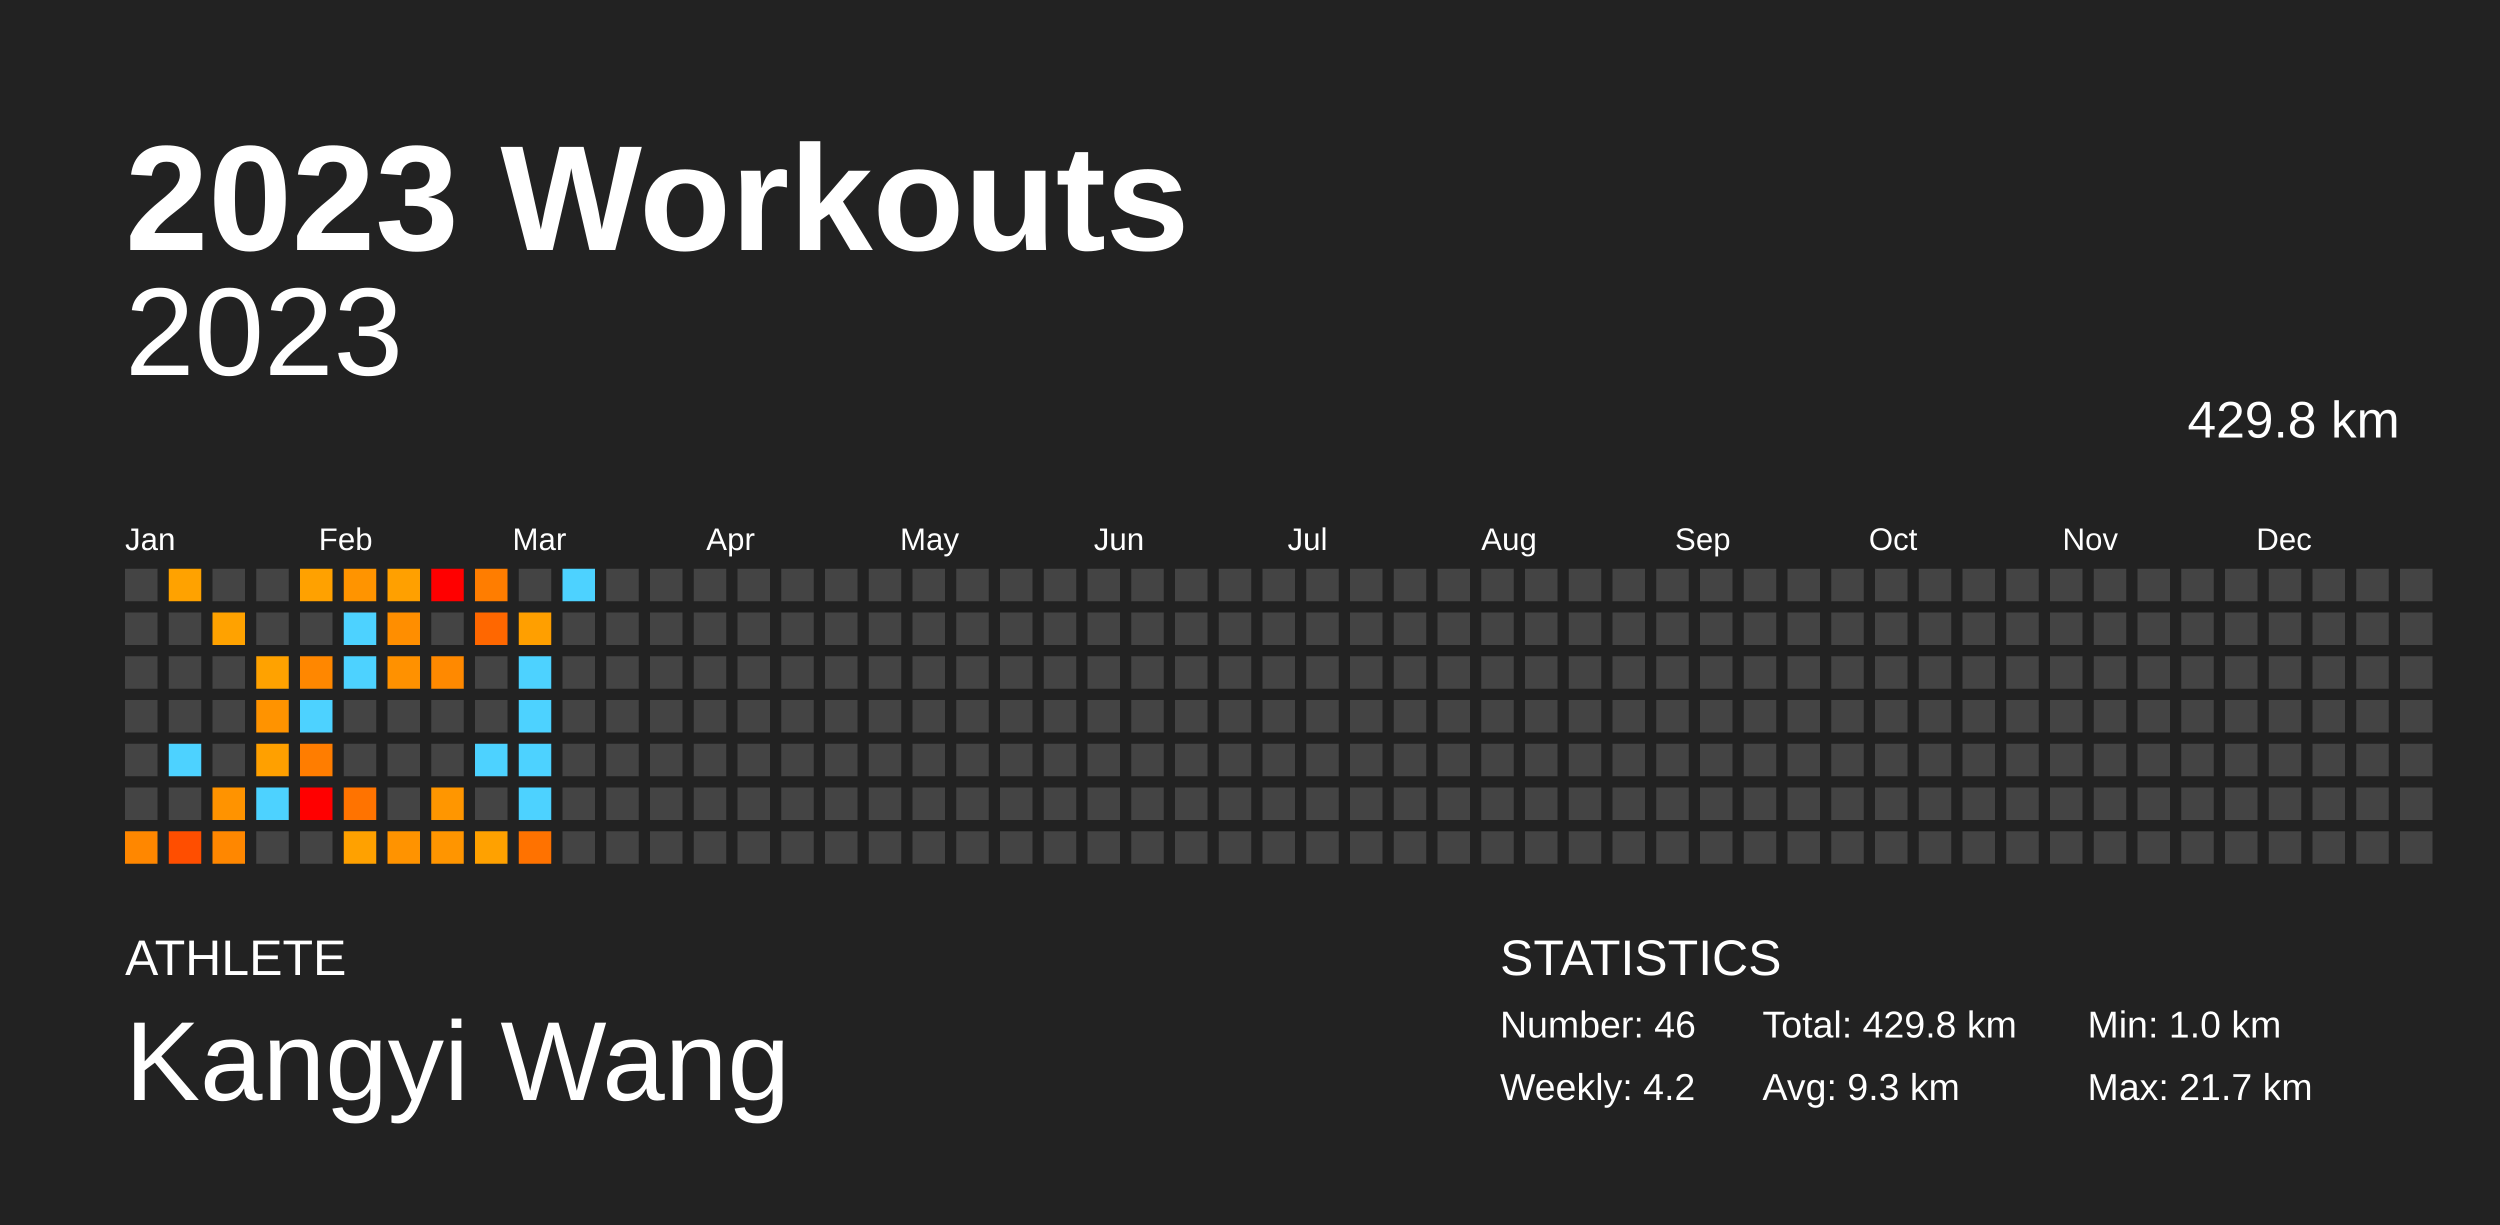
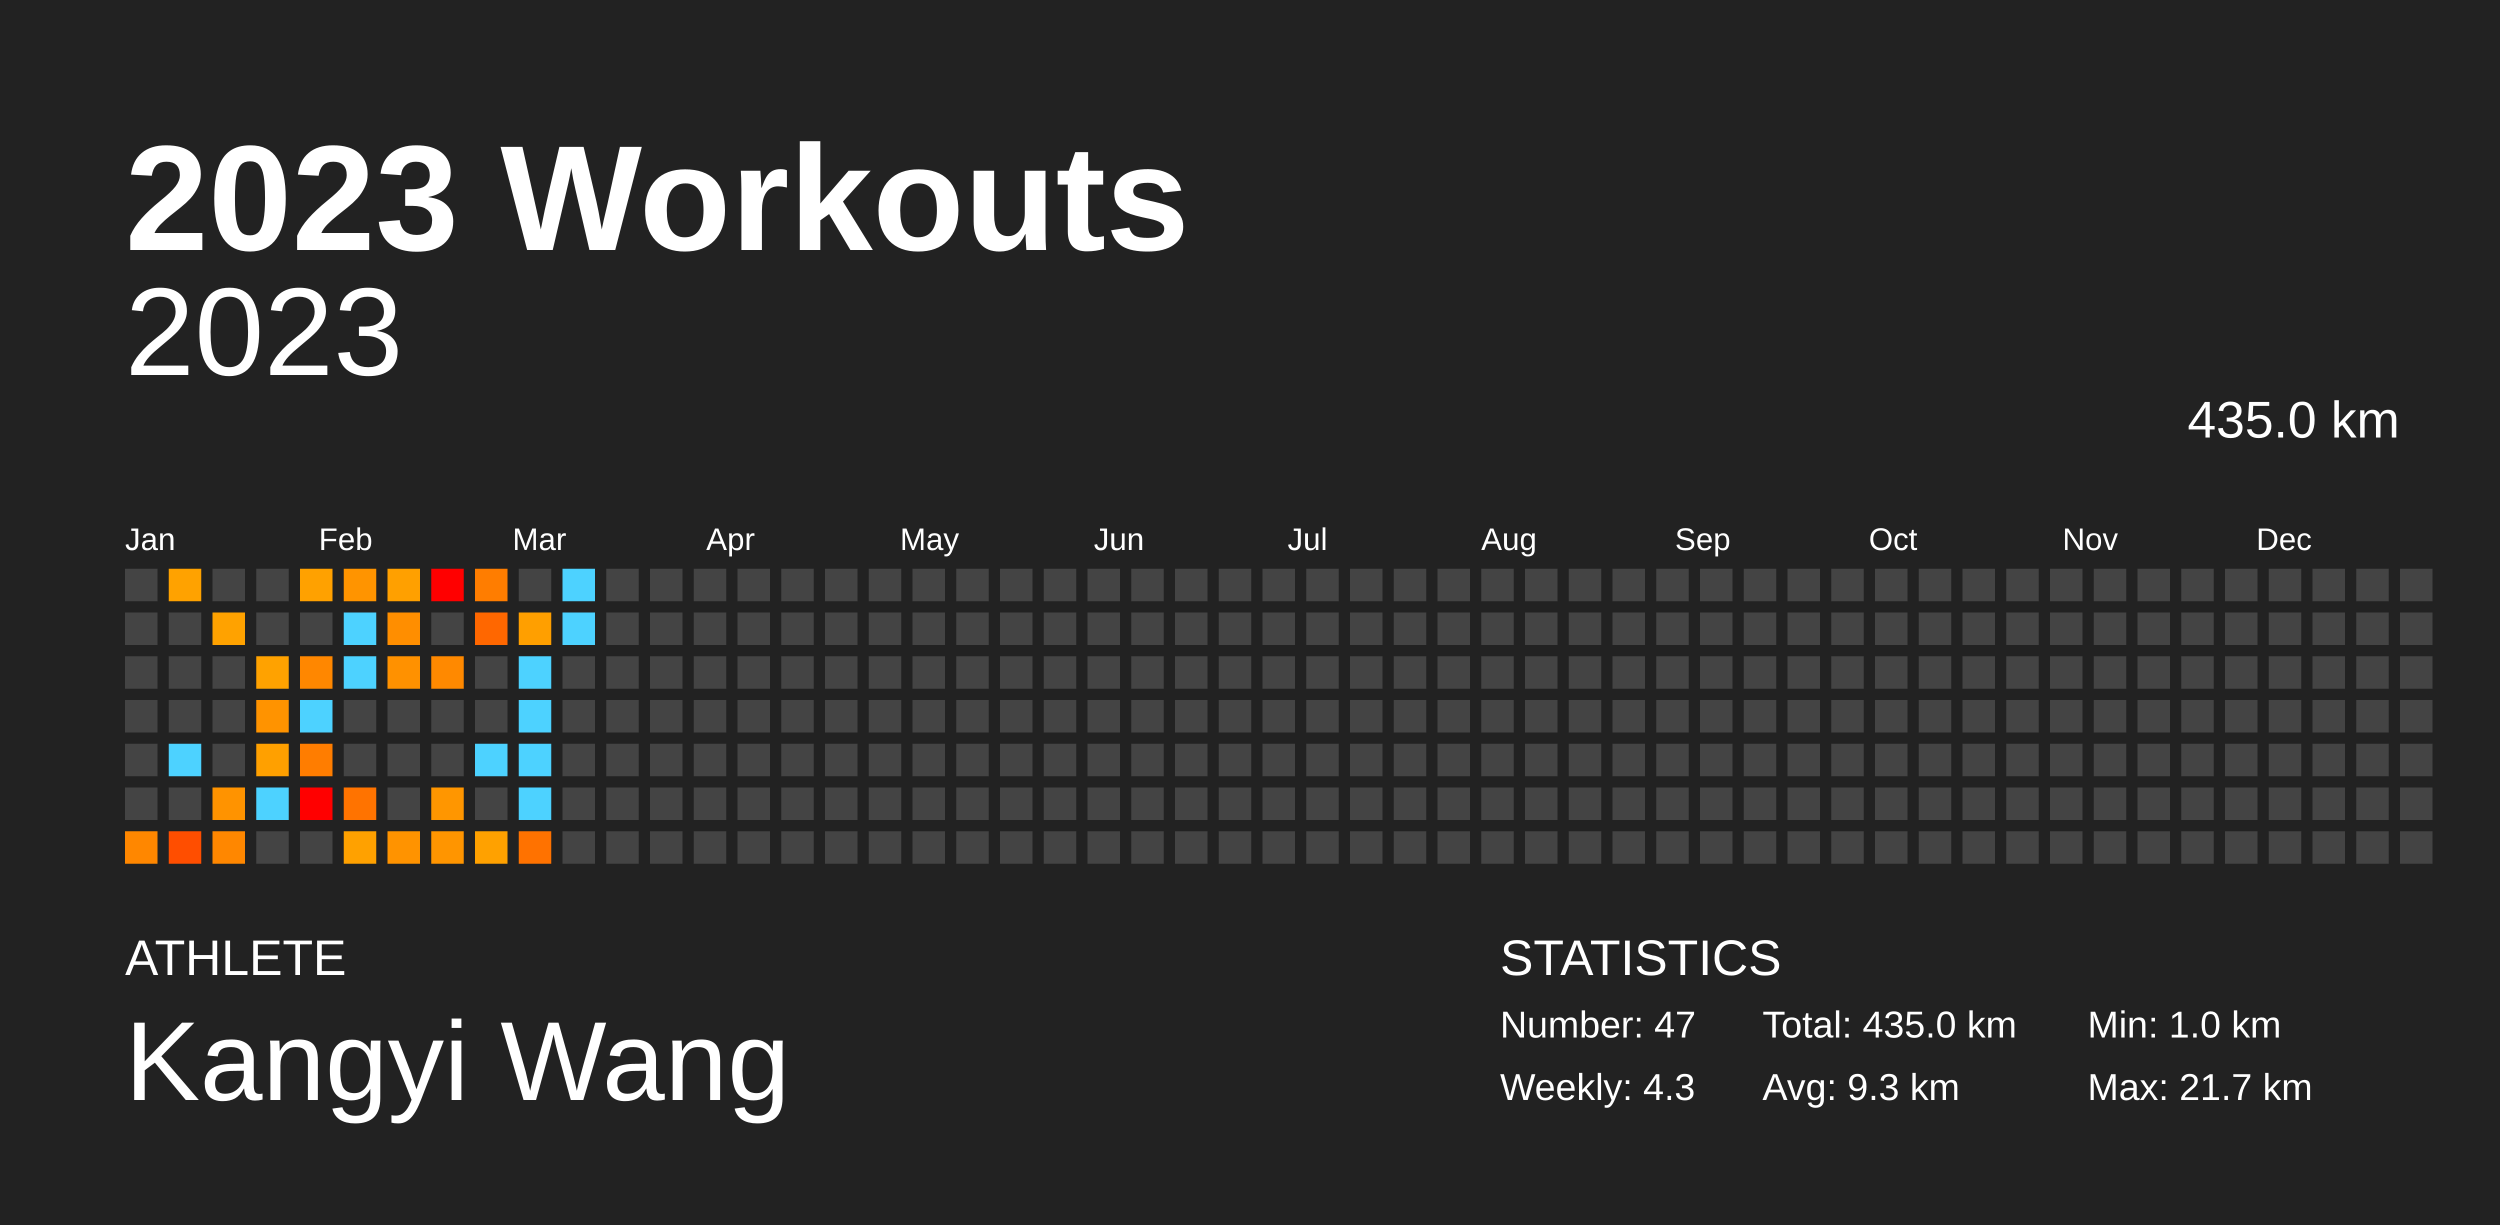
<svg xmlns="http://www.w3.org/2000/svg" baseProfile="full" height="98mm" version="1.1" viewBox="0,0,200,98" width="200mm">
  <defs />
  <rect fill="#222222" height="98" width="200" x="0" y="0" />
  <text fill="#FFFFFF" style="font-size:12px; font-family:Arial; font-weight:bold;" x="10" y="20">2023 Workouts</text>
  <text fill="#FFFFFF" style="font-size:4px; font-family:Arial" x="10" y="78">ATHLETE</text>
  <text fill="#FFFFFF" style="font-size:9px; font-family:Arial" x="10" y="88">Kangyi Wang</text>
  <text fill="#FFFFFF" style="font-size:4px; font-family:Arial" x="120" y="78">STATISTICS</text>
-   <text fill="#FFFFFF" style="font-size:3px; font-family:Arial" x="120" y="83">Number: 46</text>
-   <text fill="#FFFFFF" style="font-size:3px; font-family:Arial" x="120" y="88">Weekly: 4.2</text>
-   <text fill="#FFFFFF" style="font-size:3px; font-family:Arial" x="141" y="83">Total: 429.8 km</text>
+   <text fill="#FFFFFF" style="font-size:3px; font-family:Arial" x="120" y="83">Number: 47</text>
+   <text fill="#FFFFFF" style="font-size:3px; font-family:Arial" x="120" y="88">Weekly: 4.3</text>
+   <text fill="#FFFFFF" style="font-size:3px; font-family:Arial" x="141" y="83">Total: 435.0 km</text>
  <text fill="#FFFFFF" style="font-size:3px; font-family:Arial" x="141" y="88">Avg: 9.3 km</text>
  <text fill="#FFFFFF" style="font-size:3px; font-family:Arial" x="167" y="83">Min: 1.0 km</text>
  <text fill="#FFFFFF" style="font-size:3px; font-family:Arial" x="167" y="88">Max: 21.7 km</text>
  <text alignment-baseline="hanging" fill="#FFFFFF" style="font-size:10.0px; font-family:Arial;" x="10" y="30">2023</text>
-   <text alignment-baseline="hanging" fill="#FFFFFF" style="font-size:4.125px; font-family:Arial;" x="175" y="35">429.8 km</text>
+   <text alignment-baseline="hanging" fill="#FFFFFF" style="font-size:4.125px; font-family:Arial;" x="175" y="35">435.0 km</text>
  <text fill="#FFFFFF" style="font-size:2.5px; font-family:Arial" x="10.0" y="44">Jan</text>
  <text fill="#FFFFFF" style="font-size:2.5px; font-family:Arial" x="25.5" y="44">Feb</text>
  <text fill="#FFFFFF" style="font-size:2.5px; font-family:Arial" x="41.0" y="44">Mar</text>
  <text fill="#FFFFFF" style="font-size:2.5px; font-family:Arial" x="56.5" y="44">Apr</text>
  <text fill="#FFFFFF" style="font-size:2.5px; font-family:Arial" x="72.0" y="44">May</text>
  <text fill="#FFFFFF" style="font-size:2.5px; font-family:Arial" x="87.5" y="44">Jun</text>
  <text fill="#FFFFFF" style="font-size:2.5px; font-family:Arial" x="103.0" y="44">Jul</text>
  <text fill="#FFFFFF" style="font-size:2.5px; font-family:Arial" x="118.5" y="44">Aug</text>
  <text fill="#FFFFFF" style="font-size:2.5px; font-family:Arial" x="134.0" y="44">Sep</text>
  <text fill="#FFFFFF" style="font-size:2.5px; font-family:Arial" x="149.5" y="44">Oct</text>
  <text fill="#FFFFFF" style="font-size:2.5px; font-family:Arial" x="165.0" y="44">Nov</text>
  <text fill="#FFFFFF" style="font-size:2.5px; font-family:Arial" x="180.5" y="44">Dec</text>
  <rect fill="#444444" height="2.6" width="2.6" x="10.0" y="45.5" />
  <rect fill="#444444" height="2.6" width="2.6" x="10.0" y="49.0" />
  <rect fill="#444444" height="2.6" width="2.6" x="10.0" y="52.5" />
  <rect fill="#444444" height="2.6" width="2.6" x="10.0" y="56.0" />
  <rect fill="#444444" height="2.6" width="2.6" x="10.0" y="59.5" />
  <rect fill="#444444" height="2.6" width="2.6" x="10.0" y="63.0" />
  <rect fill="#ff8700" height="2.6" width="2.6" x="10.0" y="66.5" />
  <rect fill="#ffa200" height="2.6" width="2.6" x="13.5" y="45.5" />
  <rect fill="#444444" height="2.6" width="2.6" x="13.5" y="49.0" />
  <rect fill="#444444" height="2.6" width="2.6" x="13.5" y="52.5" />
  <rect fill="#444444" height="2.6" width="2.6" x="13.5" y="56.0" />
  <rect fill="#4dd2ff" height="2.6" width="2.6" x="13.5" y="59.5" />
  <rect fill="#444444" height="2.6" width="2.6" x="13.5" y="63.0" />
  <rect fill="#ff4e00" height="2.6" width="2.6" x="13.5" y="66.5" />
  <rect fill="#444444" height="2.6" width="2.6" x="17.0" y="45.5" />
  <rect fill="#ffa200" height="2.6" width="2.6" x="17.0" y="49.0" />
  <rect fill="#444444" height="2.6" width="2.6" x="17.0" y="52.5" />
  <rect fill="#444444" height="2.6" width="2.6" x="17.0" y="56.0" />
  <rect fill="#444444" height="2.6" width="2.6" x="17.0" y="59.5" />
  <rect fill="#ff9300" height="2.6" width="2.6" x="17.0" y="63.0" />
  <rect fill="#ff8700" height="2.6" width="2.6" x="17.0" y="66.5" />
  <rect fill="#444444" height="2.6" width="2.6" x="20.5" y="45.5" />
  <rect fill="#444444" height="2.6" width="2.6" x="20.5" y="49.0" />
  <rect fill="#ffa200" height="2.6" width="2.6" x="20.5" y="52.5" />
  <rect fill="#ff9300" height="2.6" width="2.6" x="20.5" y="56.0" />
  <rect fill="#ffa000" height="2.6" width="2.6" x="20.5" y="59.5" />
  <rect fill="#4dd2ff" height="2.6" width="2.6" x="20.5" y="63.0" />
  <rect fill="#444444" height="2.6" width="2.6" x="20.5" y="66.5" />
  <rect fill="#ffa100" height="2.6" width="2.6" x="24.0" y="45.5" />
  <rect fill="#444444" height="2.6" width="2.6" x="24.0" y="49.0" />
  <rect fill="#ff8700" height="2.6" width="2.6" x="24.0" y="52.5" />
  <rect fill="#4dd2ff" height="2.6" width="2.6" x="24.0" y="56.0" />
  <rect fill="#ff7d00" height="2.6" width="2.6" x="24.0" y="59.5" />
  <rect fill="red" height="2.6" width="2.6" x="24.0" y="63.0" />
  <rect fill="#444444" height="2.6" width="2.6" x="24.0" y="66.5" />
  <rect fill="#ff9400" height="2.6" width="2.6" x="27.5" y="45.5" />
  <rect fill="#4dd2ff" height="2.6" width="2.6" x="27.5" y="49.0" />
  <rect fill="#4dd2ff" height="2.6" width="2.6" x="27.5" y="52.5" />
  <rect fill="#444444" height="2.6" width="2.6" x="27.5" y="56.0" />
  <rect fill="#444444" height="2.6" width="2.6" x="27.5" y="59.5" />
  <rect fill="#ff7300" height="2.6" width="2.6" x="27.5" y="63.0" />
  <rect fill="#ffa100" height="2.6" width="2.6" x="27.5" y="66.5" />
  <rect fill="#ffa000" height="2.6" width="2.6" x="31.0" y="45.5" />
  <rect fill="#ff8e00" height="2.6" width="2.6" x="31.0" y="49.0" />
  <rect fill="#ff9100" height="2.6" width="2.6" x="31.0" y="52.5" />
  <rect fill="#444444" height="2.6" width="2.6" x="31.0" y="56.0" />
  <rect fill="#444444" height="2.6" width="2.6" x="31.0" y="59.5" />
  <rect fill="#444444" height="2.6" width="2.6" x="31.0" y="63.0" />
  <rect fill="#ff9300" height="2.6" width="2.6" x="31.0" y="66.5" />
  <rect fill="red" height="2.6" width="2.6" x="34.5" y="45.5" />
  <rect fill="#444444" height="2.6" width="2.6" x="34.5" y="49.0" />
  <rect fill="#ff8900" height="2.6" width="2.6" x="34.5" y="52.5" />
  <rect fill="#444444" height="2.6" width="2.6" x="34.5" y="56.0" />
  <rect fill="#444444" height="2.6" width="2.6" x="34.5" y="59.5" />
  <rect fill="#ff9600" height="2.6" width="2.6" x="34.5" y="63.0" />
  <rect fill="#ff9500" height="2.6" width="2.6" x="34.5" y="66.5" />
  <rect fill="#ff7d00" height="2.6" width="2.6" x="38.0" y="45.5" />
  <rect fill="#ff6700" height="2.6" width="2.6" x="38.0" y="49.0" />
  <rect fill="#444444" height="2.6" width="2.6" x="38.0" y="52.5" />
  <rect fill="#444444" height="2.6" width="2.6" x="38.0" y="56.0" />
  <rect fill="#4dd2ff" height="2.6" width="2.6" x="38.0" y="59.5" />
  <rect fill="#444444" height="2.6" width="2.6" x="38.0" y="63.0" />
  <rect fill="#ffa100" height="2.6" width="2.6" x="38.0" y="66.5" />
  <rect fill="#444444" height="2.6" width="2.6" x="41.5" y="45.5" />
  <rect fill="#ff9f00" height="2.6" width="2.6" x="41.5" y="49.0" />
  <rect fill="#4dd2ff" height="2.6" width="2.6" x="41.5" y="52.5" />
  <rect fill="#4dd2ff" height="2.6" width="2.6" x="41.5" y="56.0" />
  <rect fill="#4dd2ff" height="2.6" width="2.6" x="41.5" y="59.5" />
  <rect fill="#4dd2ff" height="2.6" width="2.6" x="41.5" y="63.0" />
  <rect fill="#ff7200" height="2.6" width="2.6" x="41.5" y="66.5" />
  <rect fill="#4dd2ff" height="2.6" width="2.6" x="45.0" y="45.5" />
-   <rect fill="#444444" height="2.6" width="2.6" x="45.0" y="49.0" />
+   <rect fill="#4dd2ff" height="2.6" width="2.6" x="45.0" y="49.0" />
  <rect fill="#444444" height="2.6" width="2.6" x="45.0" y="52.5" />
  <rect fill="#444444" height="2.6" width="2.6" x="45.0" y="56.0" />
  <rect fill="#444444" height="2.6" width="2.6" x="45.0" y="59.5" />
  <rect fill="#444444" height="2.6" width="2.6" x="45.0" y="63.0" />
  <rect fill="#444444" height="2.6" width="2.6" x="45.0" y="66.5" />
  <rect fill="#444444" height="2.6" width="2.6" x="48.5" y="45.5" />
  <rect fill="#444444" height="2.6" width="2.6" x="48.5" y="49.0" />
  <rect fill="#444444" height="2.6" width="2.6" x="48.5" y="52.5" />
  <rect fill="#444444" height="2.6" width="2.6" x="48.5" y="56.0" />
  <rect fill="#444444" height="2.6" width="2.6" x="48.5" y="59.5" />
  <rect fill="#444444" height="2.6" width="2.6" x="48.5" y="63.0" />
  <rect fill="#444444" height="2.6" width="2.6" x="48.5" y="66.5" />
  <rect fill="#444444" height="2.6" width="2.6" x="52.0" y="45.5" />
  <rect fill="#444444" height="2.6" width="2.6" x="52.0" y="49.0" />
  <rect fill="#444444" height="2.6" width="2.6" x="52.0" y="52.5" />
  <rect fill="#444444" height="2.6" width="2.6" x="52.0" y="56.0" />
  <rect fill="#444444" height="2.6" width="2.6" x="52.0" y="59.5" />
  <rect fill="#444444" height="2.6" width="2.6" x="52.0" y="63.0" />
  <rect fill="#444444" height="2.6" width="2.6" x="52.0" y="66.5" />
  <rect fill="#444444" height="2.6" width="2.6" x="55.5" y="45.5" />
  <rect fill="#444444" height="2.6" width="2.6" x="55.5" y="49.0" />
  <rect fill="#444444" height="2.6" width="2.6" x="55.5" y="52.5" />
  <rect fill="#444444" height="2.6" width="2.6" x="55.5" y="56.0" />
  <rect fill="#444444" height="2.6" width="2.6" x="55.5" y="59.5" />
  <rect fill="#444444" height="2.6" width="2.6" x="55.5" y="63.0" />
  <rect fill="#444444" height="2.6" width="2.6" x="55.5" y="66.5" />
  <rect fill="#444444" height="2.6" width="2.6" x="59.0" y="45.5" />
  <rect fill="#444444" height="2.6" width="2.6" x="59.0" y="49.0" />
  <rect fill="#444444" height="2.6" width="2.6" x="59.0" y="52.5" />
  <rect fill="#444444" height="2.6" width="2.6" x="59.0" y="56.0" />
  <rect fill="#444444" height="2.6" width="2.6" x="59.0" y="59.5" />
  <rect fill="#444444" height="2.6" width="2.6" x="59.0" y="63.0" />
  <rect fill="#444444" height="2.6" width="2.6" x="59.0" y="66.5" />
  <rect fill="#444444" height="2.6" width="2.6" x="62.5" y="45.5" />
  <rect fill="#444444" height="2.6" width="2.6" x="62.5" y="49.0" />
  <rect fill="#444444" height="2.6" width="2.6" x="62.5" y="52.5" />
  <rect fill="#444444" height="2.6" width="2.6" x="62.5" y="56.0" />
  <rect fill="#444444" height="2.6" width="2.6" x="62.5" y="59.5" />
  <rect fill="#444444" height="2.6" width="2.6" x="62.5" y="63.0" />
  <rect fill="#444444" height="2.6" width="2.6" x="62.5" y="66.5" />
  <rect fill="#444444" height="2.6" width="2.6" x="66.0" y="45.5" />
  <rect fill="#444444" height="2.6" width="2.6" x="66.0" y="49.0" />
  <rect fill="#444444" height="2.6" width="2.6" x="66.0" y="52.5" />
  <rect fill="#444444" height="2.6" width="2.6" x="66.0" y="56.0" />
  <rect fill="#444444" height="2.6" width="2.6" x="66.0" y="59.5" />
  <rect fill="#444444" height="2.6" width="2.6" x="66.0" y="63.0" />
  <rect fill="#444444" height="2.6" width="2.6" x="66.0" y="66.5" />
  <rect fill="#444444" height="2.6" width="2.6" x="69.5" y="45.5" />
  <rect fill="#444444" height="2.6" width="2.6" x="69.5" y="49.0" />
  <rect fill="#444444" height="2.6" width="2.6" x="69.5" y="52.5" />
  <rect fill="#444444" height="2.6" width="2.6" x="69.5" y="56.0" />
  <rect fill="#444444" height="2.6" width="2.6" x="69.5" y="59.5" />
  <rect fill="#444444" height="2.6" width="2.6" x="69.5" y="63.0" />
  <rect fill="#444444" height="2.6" width="2.6" x="69.5" y="66.5" />
  <rect fill="#444444" height="2.6" width="2.6" x="73.0" y="45.5" />
  <rect fill="#444444" height="2.6" width="2.6" x="73.0" y="49.0" />
  <rect fill="#444444" height="2.6" width="2.6" x="73.0" y="52.5" />
  <rect fill="#444444" height="2.6" width="2.6" x="73.0" y="56.0" />
  <rect fill="#444444" height="2.6" width="2.6" x="73.0" y="59.5" />
  <rect fill="#444444" height="2.6" width="2.6" x="73.0" y="63.0" />
  <rect fill="#444444" height="2.6" width="2.6" x="73.0" y="66.5" />
  <rect fill="#444444" height="2.6" width="2.6" x="76.5" y="45.5" />
  <rect fill="#444444" height="2.6" width="2.6" x="76.5" y="49.0" />
  <rect fill="#444444" height="2.6" width="2.6" x="76.5" y="52.5" />
  <rect fill="#444444" height="2.6" width="2.6" x="76.5" y="56.0" />
  <rect fill="#444444" height="2.6" width="2.6" x="76.5" y="59.5" />
  <rect fill="#444444" height="2.6" width="2.6" x="76.5" y="63.0" />
  <rect fill="#444444" height="2.6" width="2.6" x="76.5" y="66.5" />
  <rect fill="#444444" height="2.6" width="2.6" x="80.0" y="45.5" />
  <rect fill="#444444" height="2.6" width="2.6" x="80.0" y="49.0" />
  <rect fill="#444444" height="2.6" width="2.6" x="80.0" y="52.5" />
  <rect fill="#444444" height="2.6" width="2.6" x="80.0" y="56.0" />
  <rect fill="#444444" height="2.6" width="2.6" x="80.0" y="59.5" />
  <rect fill="#444444" height="2.6" width="2.6" x="80.0" y="63.0" />
  <rect fill="#444444" height="2.6" width="2.6" x="80.0" y="66.5" />
  <rect fill="#444444" height="2.6" width="2.6" x="83.5" y="45.5" />
  <rect fill="#444444" height="2.6" width="2.6" x="83.5" y="49.0" />
  <rect fill="#444444" height="2.6" width="2.6" x="83.5" y="52.5" />
  <rect fill="#444444" height="2.6" width="2.6" x="83.5" y="56.0" />
  <rect fill="#444444" height="2.6" width="2.6" x="83.5" y="59.5" />
  <rect fill="#444444" height="2.6" width="2.6" x="83.5" y="63.0" />
  <rect fill="#444444" height="2.6" width="2.6" x="83.5" y="66.5" />
  <rect fill="#444444" height="2.6" width="2.6" x="87.0" y="45.5" />
  <rect fill="#444444" height="2.6" width="2.6" x="87.0" y="49.0" />
  <rect fill="#444444" height="2.6" width="2.6" x="87.0" y="52.5" />
  <rect fill="#444444" height="2.6" width="2.6" x="87.0" y="56.0" />
  <rect fill="#444444" height="2.6" width="2.6" x="87.0" y="59.5" />
  <rect fill="#444444" height="2.6" width="2.6" x="87.0" y="63.0" />
  <rect fill="#444444" height="2.6" width="2.6" x="87.0" y="66.5" />
  <rect fill="#444444" height="2.6" width="2.6" x="90.5" y="45.5" />
  <rect fill="#444444" height="2.6" width="2.6" x="90.5" y="49.0" />
  <rect fill="#444444" height="2.6" width="2.6" x="90.5" y="52.5" />
  <rect fill="#444444" height="2.6" width="2.6" x="90.5" y="56.0" />
  <rect fill="#444444" height="2.6" width="2.6" x="90.5" y="59.5" />
  <rect fill="#444444" height="2.6" width="2.6" x="90.5" y="63.0" />
  <rect fill="#444444" height="2.6" width="2.6" x="90.5" y="66.5" />
  <rect fill="#444444" height="2.6" width="2.6" x="94.0" y="45.5" />
  <rect fill="#444444" height="2.6" width="2.6" x="94.0" y="49.0" />
  <rect fill="#444444" height="2.6" width="2.6" x="94.0" y="52.5" />
  <rect fill="#444444" height="2.6" width="2.6" x="94.0" y="56.0" />
  <rect fill="#444444" height="2.6" width="2.6" x="94.0" y="59.5" />
  <rect fill="#444444" height="2.6" width="2.6" x="94.0" y="63.0" />
  <rect fill="#444444" height="2.6" width="2.6" x="94.0" y="66.5" />
  <rect fill="#444444" height="2.6" width="2.6" x="97.5" y="45.5" />
  <rect fill="#444444" height="2.6" width="2.6" x="97.5" y="49.0" />
  <rect fill="#444444" height="2.6" width="2.6" x="97.5" y="52.5" />
  <rect fill="#444444" height="2.6" width="2.6" x="97.5" y="56.0" />
  <rect fill="#444444" height="2.6" width="2.6" x="97.5" y="59.5" />
  <rect fill="#444444" height="2.6" width="2.6" x="97.5" y="63.0" />
  <rect fill="#444444" height="2.6" width="2.6" x="97.5" y="66.5" />
  <rect fill="#444444" height="2.6" width="2.6" x="101.0" y="45.5" />
  <rect fill="#444444" height="2.6" width="2.6" x="101.0" y="49.0" />
  <rect fill="#444444" height="2.6" width="2.6" x="101.0" y="52.5" />
  <rect fill="#444444" height="2.6" width="2.6" x="101.0" y="56.0" />
  <rect fill="#444444" height="2.6" width="2.6" x="101.0" y="59.5" />
  <rect fill="#444444" height="2.6" width="2.6" x="101.0" y="63.0" />
  <rect fill="#444444" height="2.6" width="2.6" x="101.0" y="66.5" />
  <rect fill="#444444" height="2.6" width="2.6" x="104.5" y="45.5" />
  <rect fill="#444444" height="2.6" width="2.6" x="104.5" y="49.0" />
  <rect fill="#444444" height="2.6" width="2.6" x="104.5" y="52.5" />
  <rect fill="#444444" height="2.6" width="2.6" x="104.5" y="56.0" />
  <rect fill="#444444" height="2.6" width="2.6" x="104.5" y="59.5" />
  <rect fill="#444444" height="2.6" width="2.6" x="104.5" y="63.0" />
  <rect fill="#444444" height="2.6" width="2.6" x="104.5" y="66.5" />
  <rect fill="#444444" height="2.6" width="2.6" x="108.0" y="45.5" />
  <rect fill="#444444" height="2.6" width="2.6" x="108.0" y="49.0" />
  <rect fill="#444444" height="2.6" width="2.6" x="108.0" y="52.5" />
  <rect fill="#444444" height="2.6" width="2.6" x="108.0" y="56.0" />
  <rect fill="#444444" height="2.6" width="2.6" x="108.0" y="59.5" />
  <rect fill="#444444" height="2.6" width="2.6" x="108.0" y="63.0" />
  <rect fill="#444444" height="2.6" width="2.6" x="108.0" y="66.5" />
  <rect fill="#444444" height="2.6" width="2.6" x="111.5" y="45.5" />
  <rect fill="#444444" height="2.6" width="2.6" x="111.5" y="49.0" />
  <rect fill="#444444" height="2.6" width="2.6" x="111.5" y="52.5" />
  <rect fill="#444444" height="2.6" width="2.6" x="111.5" y="56.0" />
  <rect fill="#444444" height="2.6" width="2.6" x="111.5" y="59.5" />
  <rect fill="#444444" height="2.6" width="2.6" x="111.5" y="63.0" />
  <rect fill="#444444" height="2.6" width="2.6" x="111.5" y="66.5" />
  <rect fill="#444444" height="2.6" width="2.6" x="115.0" y="45.5" />
  <rect fill="#444444" height="2.6" width="2.6" x="115.0" y="49.0" />
  <rect fill="#444444" height="2.6" width="2.6" x="115.0" y="52.5" />
  <rect fill="#444444" height="2.6" width="2.6" x="115.0" y="56.0" />
  <rect fill="#444444" height="2.6" width="2.6" x="115.0" y="59.5" />
  <rect fill="#444444" height="2.6" width="2.6" x="115.0" y="63.0" />
  <rect fill="#444444" height="2.6" width="2.6" x="115.0" y="66.5" />
  <rect fill="#444444" height="2.6" width="2.6" x="118.5" y="45.5" />
  <rect fill="#444444" height="2.6" width="2.6" x="118.5" y="49.0" />
  <rect fill="#444444" height="2.6" width="2.6" x="118.5" y="52.5" />
  <rect fill="#444444" height="2.6" width="2.6" x="118.5" y="56.0" />
  <rect fill="#444444" height="2.6" width="2.6" x="118.5" y="59.5" />
  <rect fill="#444444" height="2.6" width="2.6" x="118.5" y="63.0" />
  <rect fill="#444444" height="2.6" width="2.6" x="118.5" y="66.5" />
  <rect fill="#444444" height="2.6" width="2.6" x="122.0" y="45.5" />
  <rect fill="#444444" height="2.6" width="2.6" x="122.0" y="49.0" />
  <rect fill="#444444" height="2.6" width="2.6" x="122.0" y="52.5" />
  <rect fill="#444444" height="2.6" width="2.6" x="122.0" y="56.0" />
  <rect fill="#444444" height="2.6" width="2.6" x="122.0" y="59.5" />
  <rect fill="#444444" height="2.6" width="2.6" x="122.0" y="63.0" />
  <rect fill="#444444" height="2.6" width="2.6" x="122.0" y="66.5" />
  <rect fill="#444444" height="2.6" width="2.6" x="125.5" y="45.5" />
  <rect fill="#444444" height="2.6" width="2.6" x="125.5" y="49.0" />
  <rect fill="#444444" height="2.6" width="2.6" x="125.5" y="52.5" />
  <rect fill="#444444" height="2.6" width="2.6" x="125.5" y="56.0" />
  <rect fill="#444444" height="2.6" width="2.6" x="125.5" y="59.5" />
  <rect fill="#444444" height="2.6" width="2.6" x="125.5" y="63.0" />
  <rect fill="#444444" height="2.6" width="2.6" x="125.5" y="66.5" />
  <rect fill="#444444" height="2.6" width="2.6" x="129.0" y="45.5" />
  <rect fill="#444444" height="2.6" width="2.6" x="129.0" y="49.0" />
  <rect fill="#444444" height="2.6" width="2.6" x="129.0" y="52.5" />
  <rect fill="#444444" height="2.6" width="2.6" x="129.0" y="56.0" />
  <rect fill="#444444" height="2.6" width="2.6" x="129.0" y="59.5" />
  <rect fill="#444444" height="2.6" width="2.6" x="129.0" y="63.0" />
  <rect fill="#444444" height="2.6" width="2.6" x="129.0" y="66.5" />
  <rect fill="#444444" height="2.6" width="2.6" x="132.5" y="45.5" />
  <rect fill="#444444" height="2.6" width="2.6" x="132.5" y="49.0" />
  <rect fill="#444444" height="2.6" width="2.6" x="132.5" y="52.5" />
  <rect fill="#444444" height="2.6" width="2.6" x="132.5" y="56.0" />
  <rect fill="#444444" height="2.6" width="2.6" x="132.5" y="59.5" />
  <rect fill="#444444" height="2.6" width="2.6" x="132.5" y="63.0" />
  <rect fill="#444444" height="2.6" width="2.6" x="132.5" y="66.5" />
  <rect fill="#444444" height="2.6" width="2.6" x="136.0" y="45.5" />
  <rect fill="#444444" height="2.6" width="2.6" x="136.0" y="49.0" />
  <rect fill="#444444" height="2.6" width="2.6" x="136.0" y="52.5" />
  <rect fill="#444444" height="2.6" width="2.6" x="136.0" y="56.0" />
  <rect fill="#444444" height="2.6" width="2.6" x="136.0" y="59.5" />
  <rect fill="#444444" height="2.6" width="2.6" x="136.0" y="63.0" />
  <rect fill="#444444" height="2.6" width="2.6" x="136.0" y="66.5" />
  <rect fill="#444444" height="2.6" width="2.6" x="139.5" y="45.5" />
  <rect fill="#444444" height="2.6" width="2.6" x="139.5" y="49.0" />
  <rect fill="#444444" height="2.6" width="2.6" x="139.5" y="52.5" />
  <rect fill="#444444" height="2.6" width="2.6" x="139.5" y="56.0" />
  <rect fill="#444444" height="2.6" width="2.6" x="139.5" y="59.5" />
  <rect fill="#444444" height="2.6" width="2.6" x="139.5" y="63.0" />
  <rect fill="#444444" height="2.6" width="2.6" x="139.5" y="66.5" />
  <rect fill="#444444" height="2.6" width="2.6" x="143.0" y="45.5" />
  <rect fill="#444444" height="2.6" width="2.6" x="143.0" y="49.0" />
  <rect fill="#444444" height="2.6" width="2.6" x="143.0" y="52.5" />
  <rect fill="#444444" height="2.6" width="2.6" x="143.0" y="56.0" />
  <rect fill="#444444" height="2.6" width="2.6" x="143.0" y="59.5" />
  <rect fill="#444444" height="2.6" width="2.6" x="143.0" y="63.0" />
  <rect fill="#444444" height="2.6" width="2.6" x="143.0" y="66.5" />
  <rect fill="#444444" height="2.6" width="2.6" x="146.5" y="45.5" />
  <rect fill="#444444" height="2.6" width="2.6" x="146.5" y="49.0" />
  <rect fill="#444444" height="2.6" width="2.6" x="146.5" y="52.5" />
  <rect fill="#444444" height="2.6" width="2.6" x="146.5" y="56.0" />
  <rect fill="#444444" height="2.6" width="2.6" x="146.5" y="59.5" />
  <rect fill="#444444" height="2.6" width="2.6" x="146.5" y="63.0" />
  <rect fill="#444444" height="2.6" width="2.6" x="146.5" y="66.5" />
  <rect fill="#444444" height="2.6" width="2.6" x="150.0" y="45.5" />
  <rect fill="#444444" height="2.6" width="2.6" x="150.0" y="49.0" />
  <rect fill="#444444" height="2.6" width="2.6" x="150.0" y="52.5" />
  <rect fill="#444444" height="2.6" width="2.6" x="150.0" y="56.0" />
  <rect fill="#444444" height="2.6" width="2.6" x="150.0" y="59.5" />
  <rect fill="#444444" height="2.6" width="2.6" x="150.0" y="63.0" />
  <rect fill="#444444" height="2.6" width="2.6" x="150.0" y="66.5" />
  <rect fill="#444444" height="2.6" width="2.6" x="153.5" y="45.5" />
  <rect fill="#444444" height="2.6" width="2.6" x="153.5" y="49.0" />
  <rect fill="#444444" height="2.6" width="2.6" x="153.5" y="52.5" />
  <rect fill="#444444" height="2.6" width="2.6" x="153.5" y="56.0" />
  <rect fill="#444444" height="2.6" width="2.6" x="153.5" y="59.5" />
  <rect fill="#444444" height="2.6" width="2.6" x="153.5" y="63.0" />
  <rect fill="#444444" height="2.6" width="2.6" x="153.5" y="66.5" />
  <rect fill="#444444" height="2.6" width="2.6" x="157.0" y="45.5" />
  <rect fill="#444444" height="2.6" width="2.6" x="157.0" y="49.0" />
  <rect fill="#444444" height="2.6" width="2.6" x="157.0" y="52.5" />
  <rect fill="#444444" height="2.6" width="2.6" x="157.0" y="56.0" />
  <rect fill="#444444" height="2.6" width="2.6" x="157.0" y="59.5" />
  <rect fill="#444444" height="2.6" width="2.6" x="157.0" y="63.0" />
  <rect fill="#444444" height="2.6" width="2.6" x="157.0" y="66.5" />
  <rect fill="#444444" height="2.6" width="2.6" x="160.5" y="45.5" />
  <rect fill="#444444" height="2.6" width="2.6" x="160.5" y="49.0" />
  <rect fill="#444444" height="2.6" width="2.6" x="160.5" y="52.5" />
  <rect fill="#444444" height="2.6" width="2.6" x="160.5" y="56.0" />
  <rect fill="#444444" height="2.6" width="2.6" x="160.5" y="59.5" />
  <rect fill="#444444" height="2.6" width="2.6" x="160.5" y="63.0" />
  <rect fill="#444444" height="2.6" width="2.6" x="160.5" y="66.5" />
  <rect fill="#444444" height="2.6" width="2.6" x="164.0" y="45.5" />
  <rect fill="#444444" height="2.6" width="2.6" x="164.0" y="49.0" />
  <rect fill="#444444" height="2.6" width="2.6" x="164.0" y="52.5" />
  <rect fill="#444444" height="2.6" width="2.6" x="164.0" y="56.0" />
  <rect fill="#444444" height="2.6" width="2.6" x="164.0" y="59.5" />
  <rect fill="#444444" height="2.6" width="2.6" x="164.0" y="63.0" />
  <rect fill="#444444" height="2.6" width="2.6" x="164.0" y="66.5" />
  <rect fill="#444444" height="2.6" width="2.6" x="167.5" y="45.5" />
  <rect fill="#444444" height="2.6" width="2.6" x="167.5" y="49.0" />
  <rect fill="#444444" height="2.6" width="2.6" x="167.5" y="52.5" />
  <rect fill="#444444" height="2.6" width="2.6" x="167.5" y="56.0" />
  <rect fill="#444444" height="2.6" width="2.6" x="167.5" y="59.5" />
  <rect fill="#444444" height="2.6" width="2.6" x="167.5" y="63.0" />
  <rect fill="#444444" height="2.6" width="2.6" x="167.5" y="66.5" />
  <rect fill="#444444" height="2.6" width="2.6" x="171.0" y="45.5" />
  <rect fill="#444444" height="2.6" width="2.6" x="171.0" y="49.0" />
  <rect fill="#444444" height="2.6" width="2.6" x="171.0" y="52.5" />
  <rect fill="#444444" height="2.6" width="2.6" x="171.0" y="56.0" />
  <rect fill="#444444" height="2.6" width="2.6" x="171.0" y="59.5" />
  <rect fill="#444444" height="2.6" width="2.6" x="171.0" y="63.0" />
  <rect fill="#444444" height="2.6" width="2.6" x="171.0" y="66.5" />
  <rect fill="#444444" height="2.6" width="2.6" x="174.5" y="45.5" />
  <rect fill="#444444" height="2.6" width="2.6" x="174.5" y="49.0" />
  <rect fill="#444444" height="2.6" width="2.6" x="174.5" y="52.5" />
  <rect fill="#444444" height="2.6" width="2.6" x="174.5" y="56.0" />
  <rect fill="#444444" height="2.6" width="2.6" x="174.5" y="59.5" />
  <rect fill="#444444" height="2.6" width="2.6" x="174.5" y="63.0" />
  <rect fill="#444444" height="2.6" width="2.6" x="174.5" y="66.5" />
  <rect fill="#444444" height="2.6" width="2.6" x="178.0" y="45.5" />
  <rect fill="#444444" height="2.6" width="2.6" x="178.0" y="49.0" />
  <rect fill="#444444" height="2.6" width="2.6" x="178.0" y="52.5" />
  <rect fill="#444444" height="2.6" width="2.6" x="178.0" y="56.0" />
  <rect fill="#444444" height="2.6" width="2.6" x="178.0" y="59.5" />
  <rect fill="#444444" height="2.6" width="2.6" x="178.0" y="63.0" />
  <rect fill="#444444" height="2.6" width="2.6" x="178.0" y="66.5" />
  <rect fill="#444444" height="2.6" width="2.6" x="181.5" y="45.5" />
  <rect fill="#444444" height="2.6" width="2.6" x="181.5" y="49.0" />
  <rect fill="#444444" height="2.6" width="2.6" x="181.5" y="52.5" />
  <rect fill="#444444" height="2.6" width="2.6" x="181.5" y="56.0" />
  <rect fill="#444444" height="2.6" width="2.6" x="181.5" y="59.5" />
  <rect fill="#444444" height="2.6" width="2.6" x="181.5" y="63.0" />
  <rect fill="#444444" height="2.6" width="2.6" x="181.5" y="66.5" />
  <rect fill="#444444" height="2.6" width="2.6" x="185.0" y="45.5" />
  <rect fill="#444444" height="2.6" width="2.6" x="185.0" y="49.0" />
  <rect fill="#444444" height="2.6" width="2.6" x="185.0" y="52.5" />
  <rect fill="#444444" height="2.6" width="2.6" x="185.0" y="56.0" />
  <rect fill="#444444" height="2.6" width="2.6" x="185.0" y="59.5" />
  <rect fill="#444444" height="2.6" width="2.6" x="185.0" y="63.0" />
  <rect fill="#444444" height="2.6" width="2.6" x="185.0" y="66.5" />
  <rect fill="#444444" height="2.6" width="2.6" x="188.5" y="45.5" />
  <rect fill="#444444" height="2.6" width="2.6" x="188.5" y="49.0" />
  <rect fill="#444444" height="2.6" width="2.6" x="188.5" y="52.5" />
  <rect fill="#444444" height="2.6" width="2.6" x="188.5" y="56.0" />
  <rect fill="#444444" height="2.6" width="2.6" x="188.5" y="59.5" />
  <rect fill="#444444" height="2.6" width="2.6" x="188.5" y="63.0" />
  <rect fill="#444444" height="2.6" width="2.6" x="188.5" y="66.5" />
  <rect fill="#444444" height="2.6" width="2.6" x="192.0" y="45.5" />
  <rect fill="#444444" height="2.6" width="2.6" x="192.0" y="49.0" />
  <rect fill="#444444" height="2.6" width="2.6" x="192.0" y="52.5" />
  <rect fill="#444444" height="2.6" width="2.6" x="192.0" y="56.0" />
  <rect fill="#444444" height="2.6" width="2.6" x="192.0" y="59.5" />
  <rect fill="#444444" height="2.6" width="2.6" x="192.0" y="63.0" />
  <rect fill="#444444" height="2.6" width="2.6" x="192.0" y="66.5" />
</svg>
